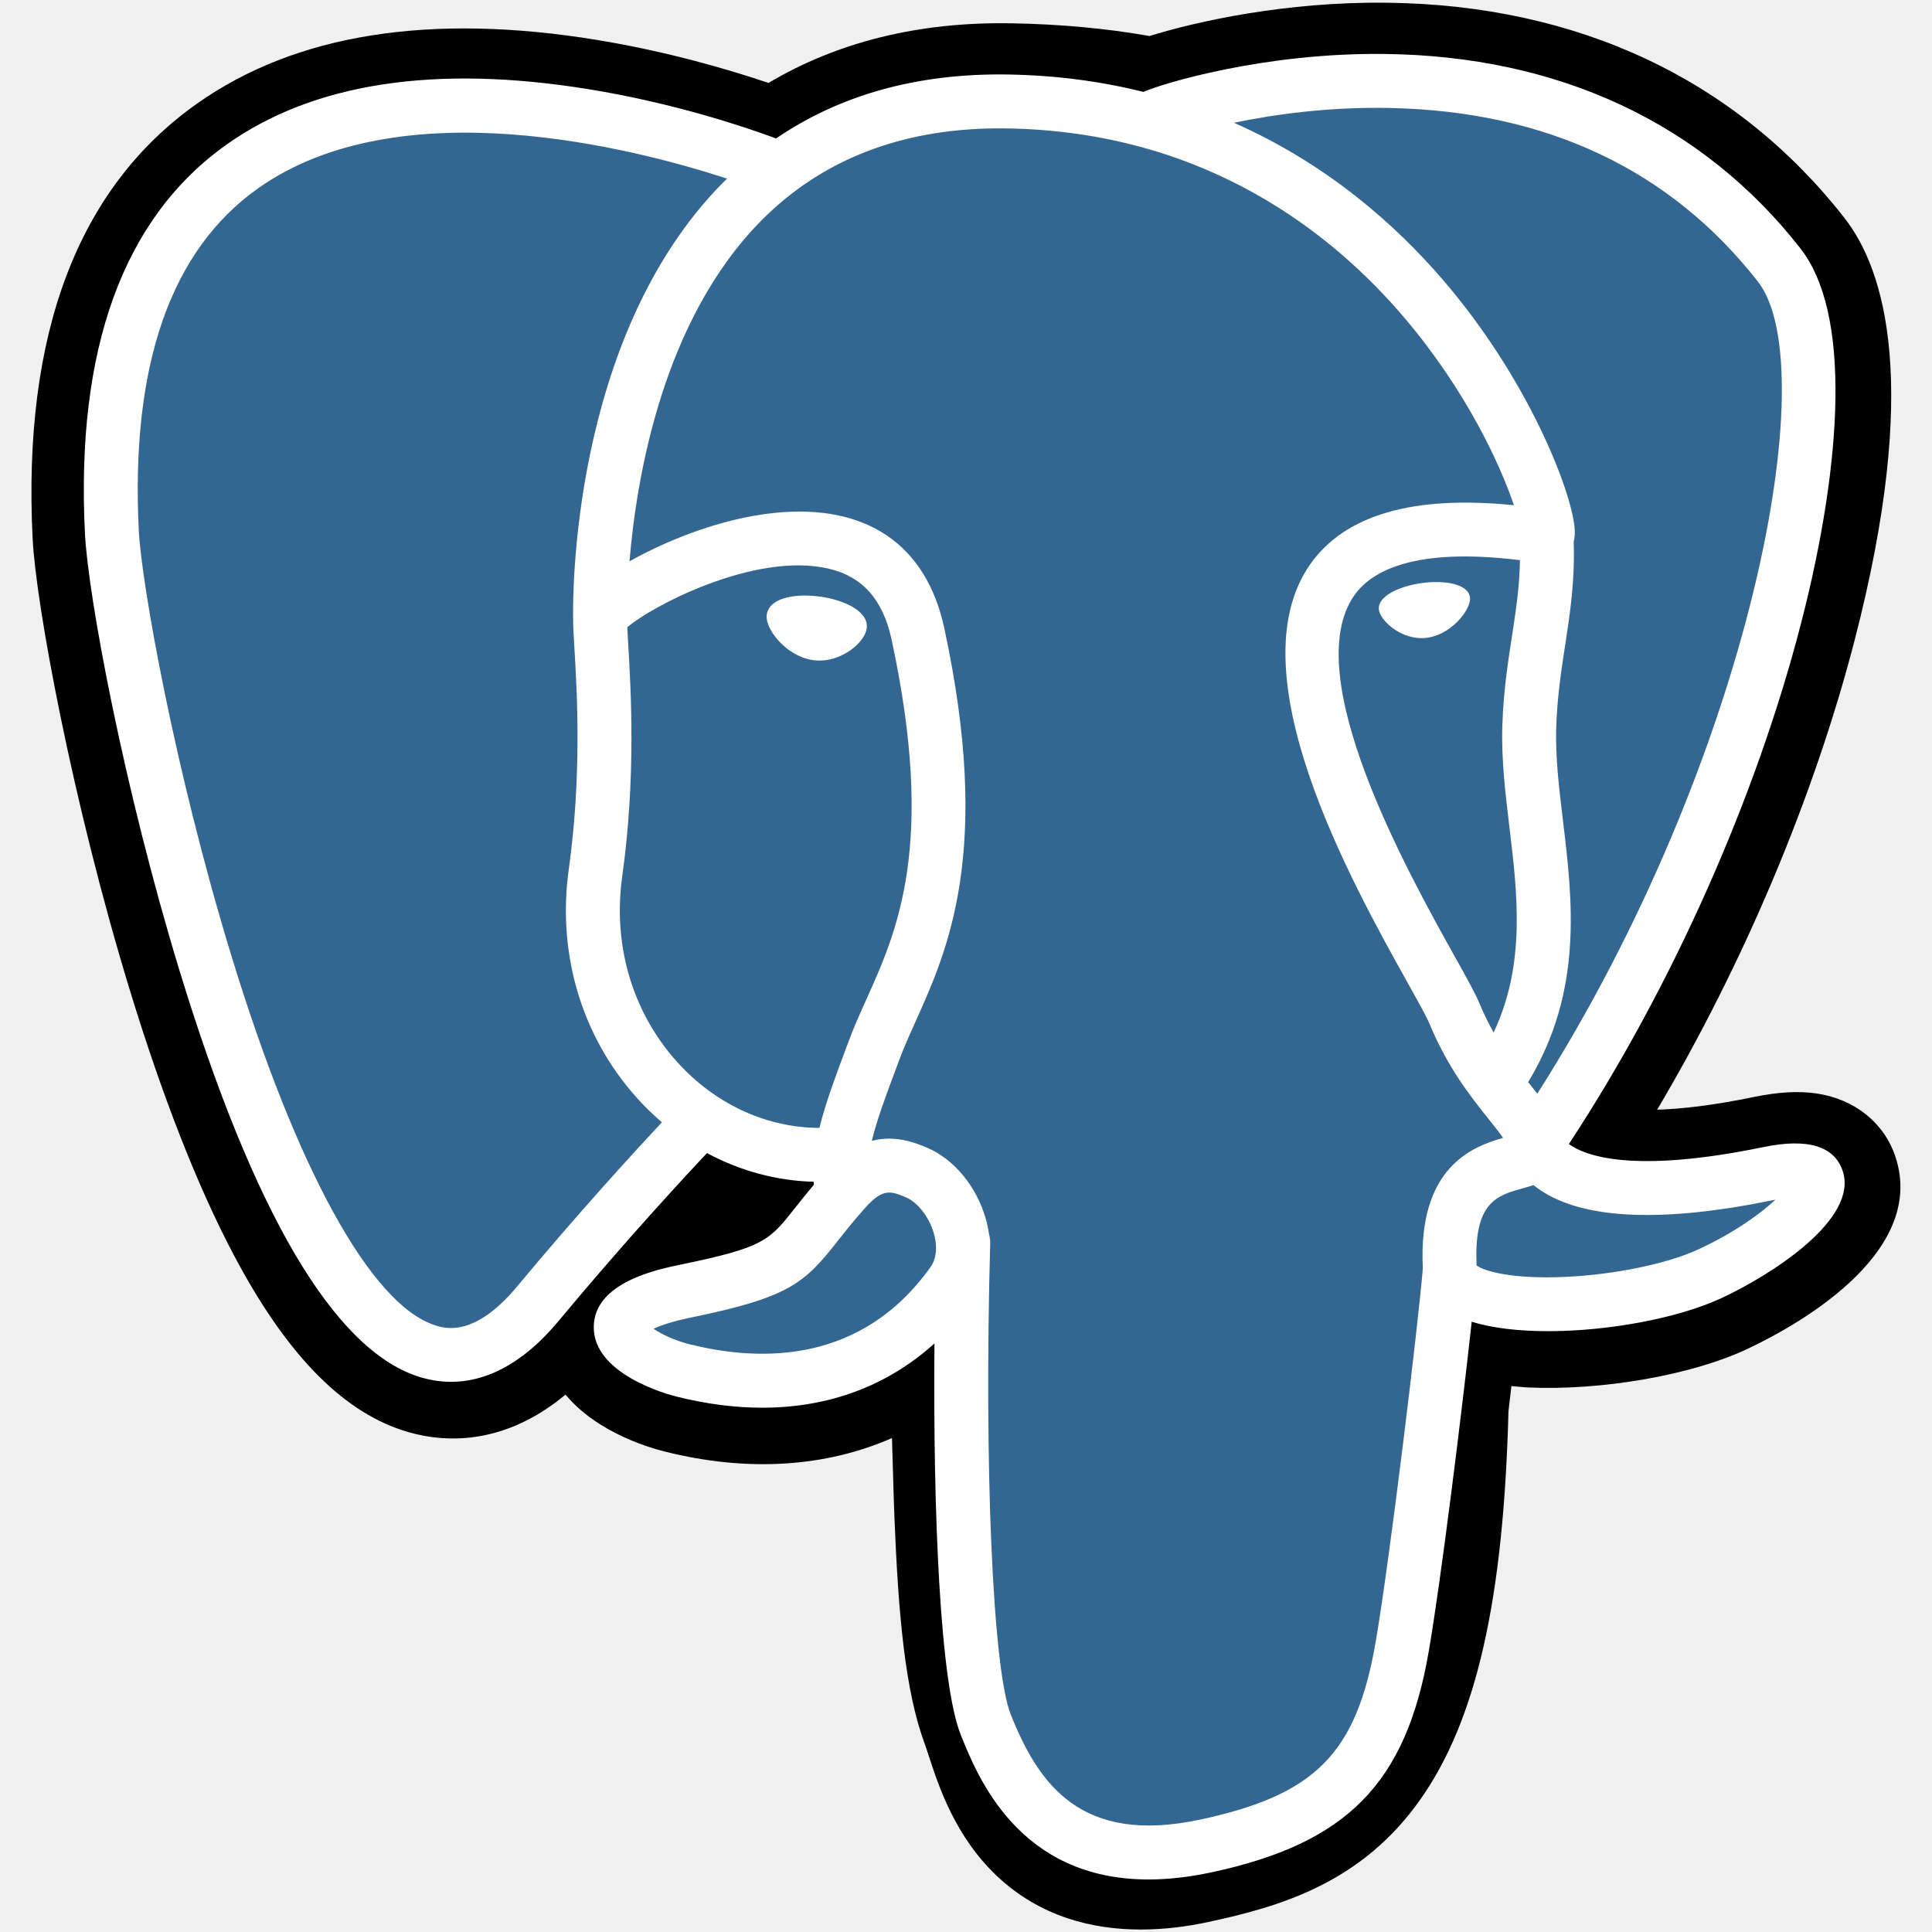
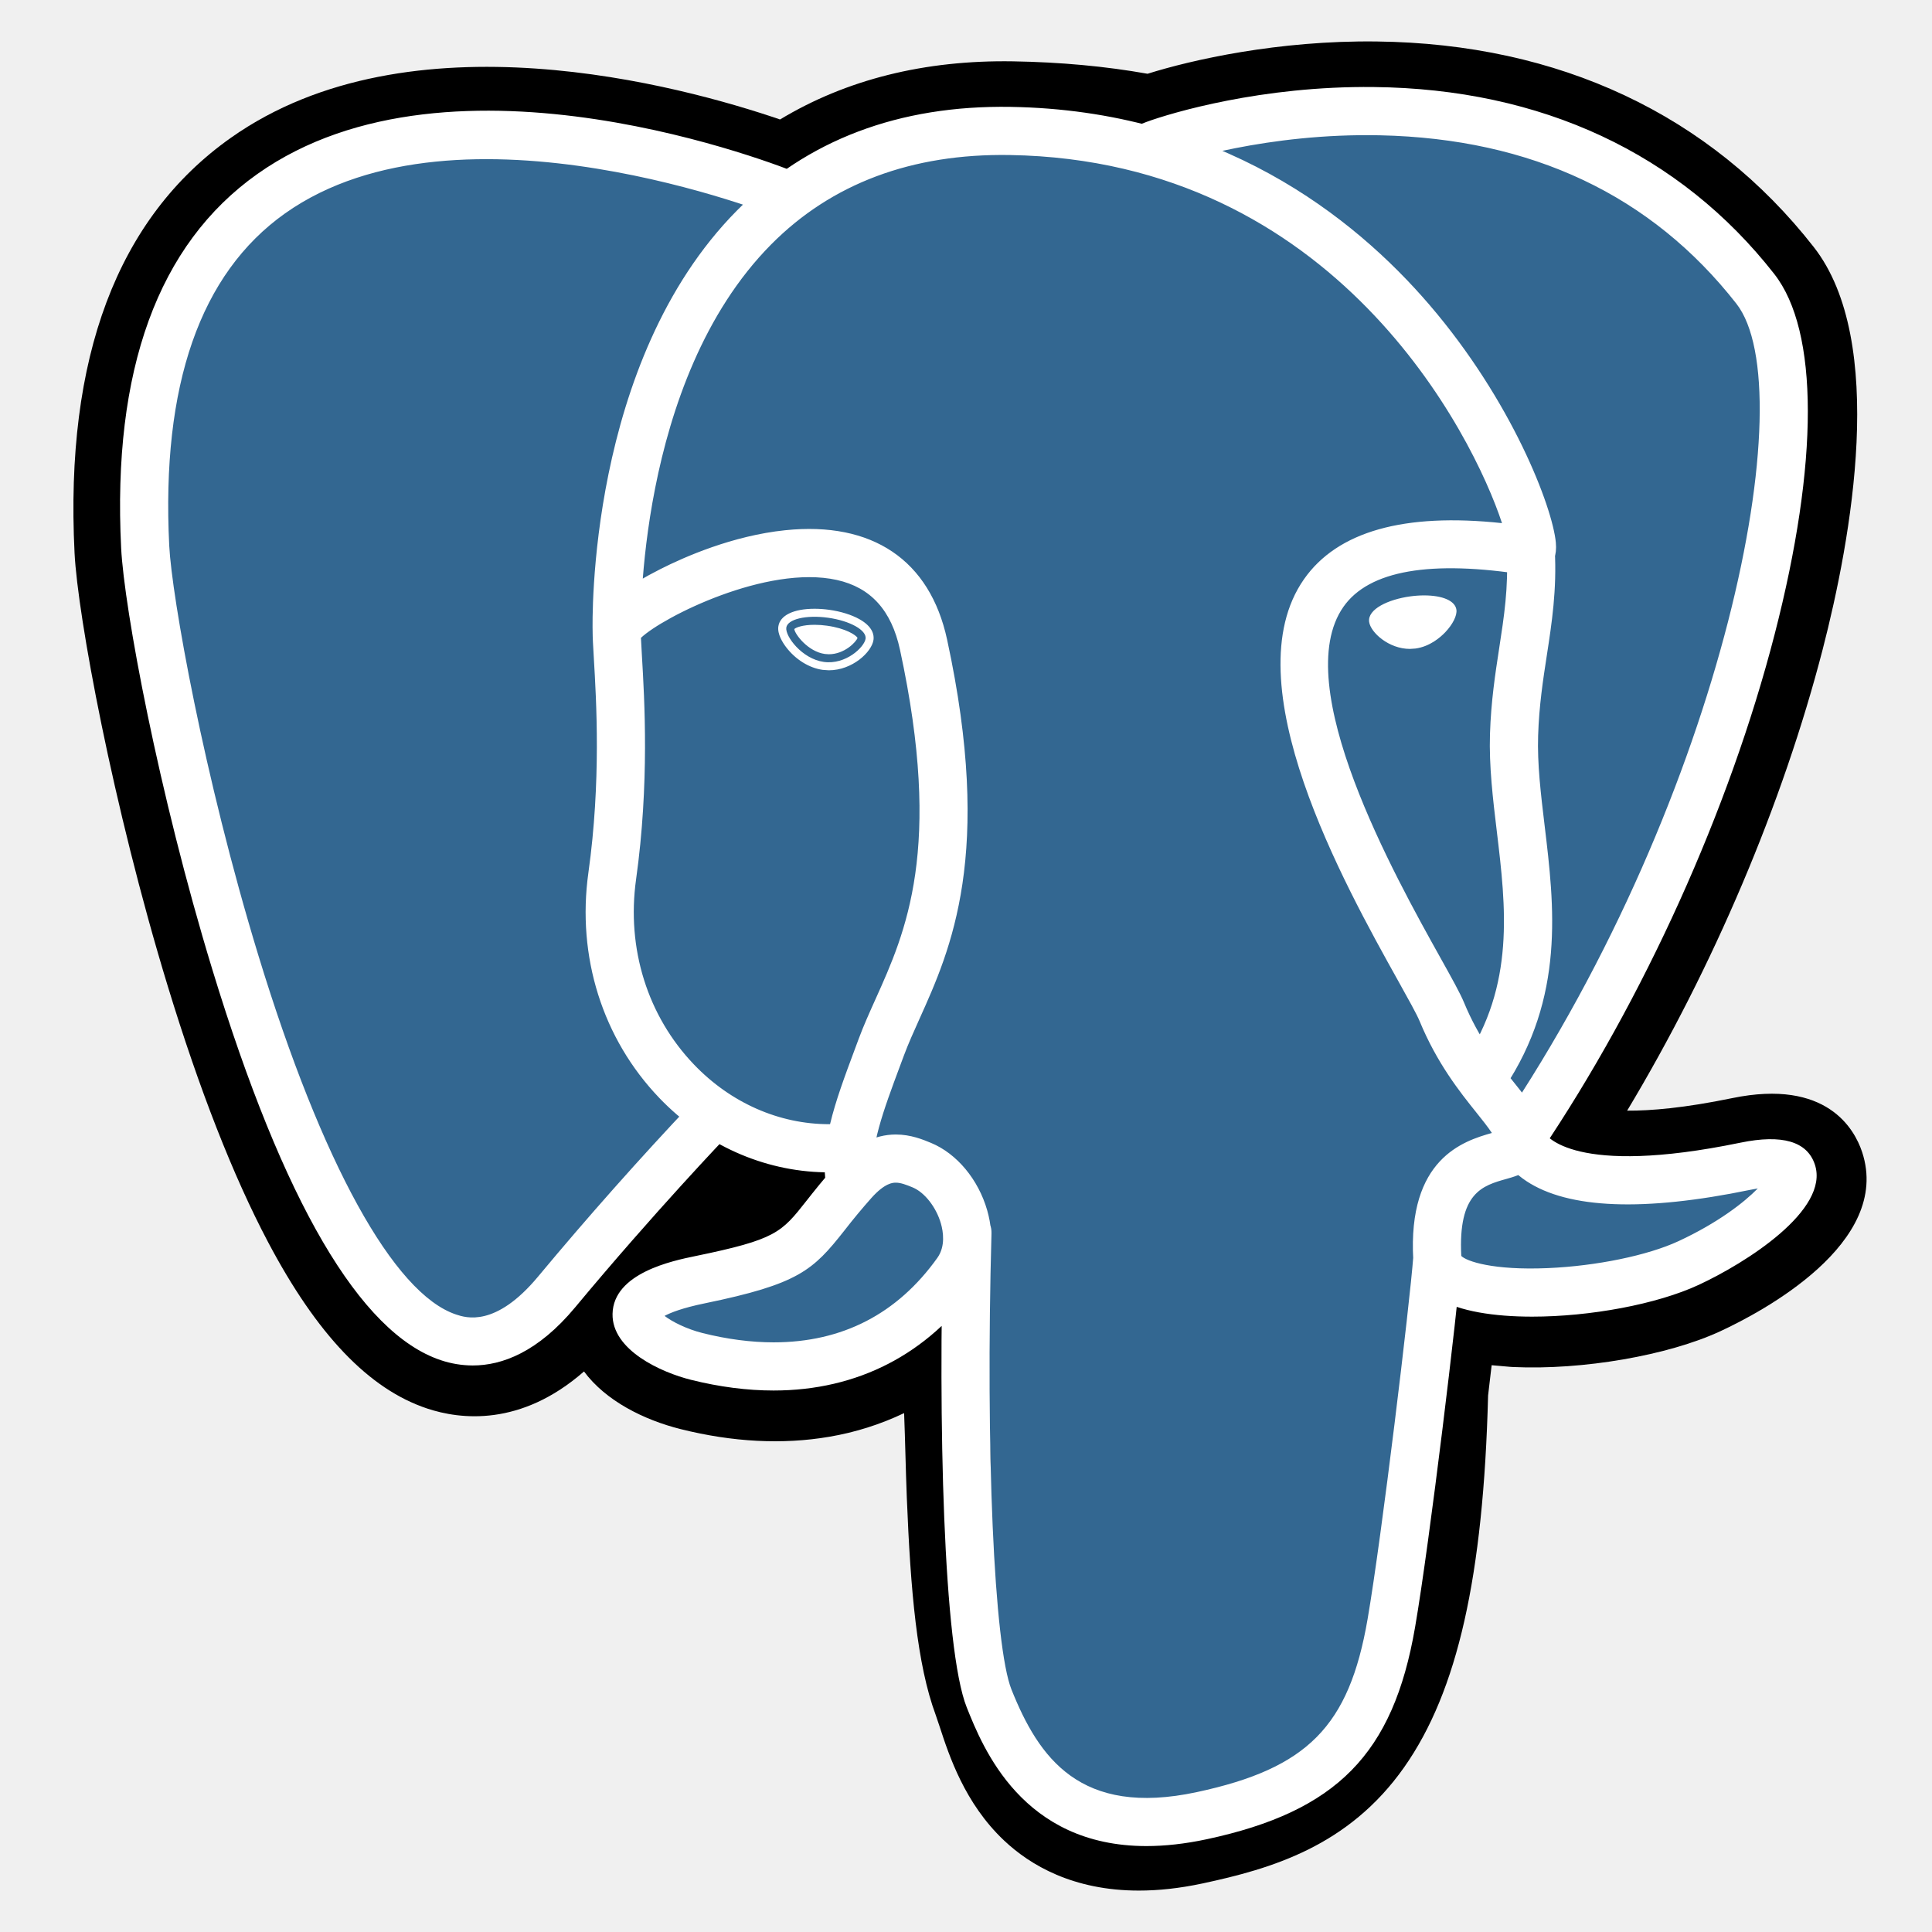
- <svg xmlns="http://www.w3.org/2000/svg" width="800px" height="800px" viewBox="-4 0 264 264" preserveAspectRatio="xMinYMin meet">
-   <path d="M255.008 158.086c-1.535-4.649-5.556-7.887-10.756-8.664-2.452-.366-5.26-.21-8.583.475-5.792 1.195-10.089 1.65-13.225 1.738 11.837-19.985 21.462-42.775 27.003-64.228 8.96-34.689 4.172-50.492-1.423-57.64C233.217 10.847 211.614.683 185.552.372c-13.903-.17-26.108 2.575-32.475 4.549-5.928-1.046-12.302-1.63-18.99-1.738-12.537-.2-23.614 2.533-33.079 8.15-5.24-1.772-13.65-4.27-23.362-5.864-22.842-3.75-41.252-.828-54.718 8.685C6.622 25.672-.937 45.684.461 73.634c.444 8.874 5.408 35.874 13.224 61.48 4.492 14.718 9.282 26.94 14.237 36.33 7.027 13.315 14.546 21.156 22.987 23.972 4.731 1.576 13.327 2.68 22.368-4.85 1.146 1.388 2.675 2.767 4.704 4.048 2.577 1.625 5.728 2.953 8.875 3.74 11.341 2.835 21.964 2.126 31.027-1.848.056 1.612.099 3.152.135 4.482.06 2.157.12 4.272.199 6.25.537 13.374 1.447 23.773 4.143 31.049.148.4.347 1.01.557 1.657 1.345 4.118 3.594 11.012 9.316 16.411 5.925 5.593 13.092 7.308 19.656 7.308 3.292 0 6.433-.432 9.188-1.022 9.82-2.105 20.973-5.311 29.041-16.799 7.628-10.86 11.336-27.217 12.007-52.99.087-.729.167-1.425.244-2.088l.16-1.362 1.797.158.463.031c10.002.456 22.232-1.665 29.743-5.154 5.935-2.754 24.954-12.795 20.476-26.351" />
-   <path d="M237.906 160.722c-29.74 6.135-31.785-3.934-31.785-3.934 31.4-46.593 44.527-105.736 33.2-120.211-30.904-39.485-84.399-20.811-85.292-20.327l-.287.052c-5.876-1.22-12.451-1.946-19.842-2.067-13.456-.22-23.664 3.528-31.41 9.402 0 0-95.43-39.314-90.991 49.444.944 18.882 27.064 142.873 58.218 105.422 11.387-13.695 22.39-25.274 22.39-25.274 5.464 3.63 12.006 5.482 18.864 4.817l.533-.452c-.166 1.7-.09 3.363.213 5.332-8.026 8.967-5.667 10.541-21.711 13.844-16.235 3.346-6.698 9.302-.471 10.86 7.549 1.887 25.013 4.561 36.813-11.958l-.47 1.885c3.144 2.519 5.352 16.383 4.982 28.952-.37 12.568-.617 21.197 1.86 27.937 2.479 6.74 4.948 21.905 26.04 17.386 17.623-3.777 26.756-13.564 28.027-29.89.901-11.606 2.942-9.89 3.07-20.267l1.637-4.912c1.887-15.733.3-20.809 11.157-18.448l2.64.232c7.99.363 18.45-1.286 24.589-4.139 13.218-6.134 21.058-16.377 8.024-13.686h.002" fill="#336791" />
-   <path d="M108.076 81.525c-2.68-.373-5.107-.028-6.335.902-.69.523-.904 1.129-.962 1.546-.154 1.105.62 2.327 1.096 2.957 1.346 1.784 3.312 3.01 5.258 3.28.282.04.563.058.842.058 3.245 0 6.196-2.527 6.456-4.392.325-2.336-3.066-3.893-6.355-4.35M196.86 81.599c-.256-1.831-3.514-2.353-6.606-1.923-3.088.43-6.082 1.824-5.832 3.659.2 1.427 2.777 3.863 5.827 3.863.258 0 .518-.017.78-.054 2.036-.282 3.53-1.575 4.24-2.32 1.08-1.136 1.706-2.402 1.591-3.225" fill="#FFF" />
-   <path d="M247.802 160.025c-1.134-3.429-4.784-4.532-10.848-3.28-18.005 3.716-24.453 1.142-26.57-.417 13.995-21.32 25.508-47.092 31.719-71.137 2.942-11.39 4.567-21.968 4.7-30.59.147-9.463-1.465-16.417-4.789-20.665-13.402-17.125-33.072-26.311-56.882-26.563-16.369-.184-30.199 4.005-32.88 5.183-5.646-1.404-11.801-2.266-18.502-2.376-12.288-.199-22.91 2.743-31.704 8.74-3.82-1.422-13.692-4.811-25.765-6.756-20.872-3.36-37.458-.814-49.294 7.571-14.123 10.006-20.643 27.892-19.38 53.16.425 8.501 5.269 34.653 12.913 59.698 10.062 32.964 21 51.625 32.508 55.464 1.347.449 2.9.763 4.613.763 4.198 0 9.345-1.892 14.7-8.33a529.832 529.832 0 0 1 20.261-22.926c4.524 2.428 9.494 3.784 14.577 3.92.01.133.023.266.035.398a117.66 117.66 0 0 0-2.57 3.175c-3.522 4.471-4.255 5.402-15.592 7.736-3.225.666-11.79 2.431-11.916 8.435-.136 6.56 10.125 9.315 11.294 9.607 4.074 1.02 7.999 1.523 11.742 1.523 9.103 0 17.114-2.992 23.516-8.781-.197 23.386.778 46.43 3.586 53.451 2.3 5.748 7.918 19.795 25.664 19.794 2.604 0 5.47-.303 8.623-.979 18.521-3.97 26.564-12.156 29.675-30.203 1.665-9.645 4.522-32.676 5.866-45.03 2.836.885 6.487 1.29 10.434 1.289 8.232 0 17.731-1.749 23.688-4.514 6.692-3.108 18.768-10.734 16.578-17.36zm-44.106-83.48c-.061 3.647-.563 6.958-1.095 10.414-.573 3.717-1.165 7.56-1.314 12.225-.147 4.54.42 9.26.968 13.825 1.108 9.22 2.245 18.712-2.156 28.078a36.508 36.508 0 0 1-1.95-4.009c-.547-1.326-1.735-3.456-3.38-6.404-6.399-11.476-21.384-38.35-13.713-49.316 2.285-3.264 8.084-6.62 22.64-4.813zm-17.644-61.787c21.334.471 38.21 8.452 50.158 23.72 9.164 11.711-.927 64.998-30.14 110.969a171.33 171.33 0 0 0-.886-1.117l-.37-.462c7.549-12.467 6.073-24.802 4.759-35.738-.54-4.488-1.05-8.727-.92-12.709.134-4.22.692-7.84 1.232-11.34.663-4.313 1.338-8.776 1.152-14.037.139-.552.195-1.204.122-1.978-.475-5.045-6.235-20.144-17.975-33.81-6.422-7.475-15.787-15.84-28.574-21.482 5.5-1.14 13.021-2.203 21.442-2.016zM66.674 175.778c-5.9 7.094-9.974 5.734-11.314 5.288-8.73-2.912-18.86-21.364-27.791-50.624-7.728-25.318-12.244-50.777-12.602-57.916-1.128-22.578 4.345-38.313 16.268-46.769 19.404-13.76 51.306-5.524 64.125-1.347-.184.182-.376.352-.558.537-21.036 21.244-20.537 57.54-20.485 59.759-.002.856.07 2.068.168 3.735.362 6.105 1.036 17.467-.764 30.334-1.672 11.957 2.014 23.66 10.111 32.109a36.275 36.275 0 0 0 2.617 2.468c-3.604 3.86-11.437 12.396-19.775 22.426zm22.479-29.993c-6.526-6.81-9.49-16.282-8.133-25.99 1.9-13.592 1.199-25.43.822-31.79-.053-.89-.1-1.67-.127-2.285 3.073-2.725 17.314-10.355 27.47-8.028 4.634 1.061 7.458 4.217 8.632 9.645 6.076 28.103.804 39.816-3.432 49.229-.873 1.939-1.698 3.772-2.402 5.668l-.546 1.466c-1.382 3.706-2.668 7.152-3.465 10.424-6.938-.02-13.687-2.984-18.819-8.34zm1.065 37.9c-2.026-.506-3.848-1.385-4.917-2.114.893-.42 2.482-.992 5.238-1.56 13.337-2.745 15.397-4.683 19.895-10.394 1.031-1.31 2.2-2.794 3.819-4.602l.002-.002c2.411-2.7 3.514-2.242 5.514-1.412 1.621.67 3.2 2.702 3.84 4.938.303 1.056.643 3.06-.47 4.62-9.396 13.156-23.088 12.987-32.921 10.526zm69.799 64.952c-16.316 3.496-22.093-4.829-25.9-14.346-2.457-6.144-3.665-33.85-2.808-64.447.011-.407-.047-.8-.159-1.17a15.444 15.444 0 0 0-.456-2.162c-1.274-4.452-4.379-8.176-8.104-9.72-1.48-.613-4.196-1.738-7.46-.903.696-2.868 1.903-6.107 3.212-9.614l.549-1.475c.618-1.663 1.394-3.386 2.214-5.21 4.433-9.848 10.504-23.337 3.915-53.81-2.468-11.414-10.71-16.988-23.204-15.693-7.49.775-14.343 3.797-17.761 5.53-.735.372-1.407.732-2.035 1.082.954-11.5 4.558-32.992 18.04-46.59 8.489-8.56 19.794-12.788 33.568-12.56 27.14.444 44.544 14.372 54.366 25.979 8.464 10.001 13.047 20.076 14.876 25.51-13.755-1.399-23.11 1.316-27.852 8.096-10.317 14.748 5.644 43.372 13.315 57.129 1.407 2.521 2.621 4.7 3.003 5.626 2.498 6.054 5.732 10.096 8.093 13.046.724.904 1.426 1.781 1.96 2.547-4.166 1.201-11.649 3.976-10.967 17.847-.55 6.96-4.461 39.546-6.448 51.059-2.623 15.21-8.22 20.875-23.957 24.25zm68.104-77.936c-4.26 1.977-11.389 3.46-18.161 3.779-7.48.35-11.288-.838-12.184-1.569-.42-8.644 2.797-9.547 6.202-10.503.535-.15 1.057-.297 1.561-.473.313.255.656.508 1.032.756 6.012 3.968 16.735 4.396 31.874 1.271l.166-.033c-2.042 1.909-5.536 4.471-10.49 6.772z" fill="#FFF" />
+ <svg xmlns="http://www.w3.org/2000/svg" viewBox="0 0 128 128">
+   <path d="M93.809 92.112c.785-6.533.55-7.492 5.416-6.433l1.235.108c3.742.17 8.637-.602 11.513-1.938 6.191-2.873 9.861-7.668 3.758-6.409-13.924 2.873-14.881-1.842-14.881-1.842 14.703-21.815 20.849-49.508 15.543-56.287-14.47-18.489-39.517-9.746-39.936-9.52l-.134.025c-2.751-.571-5.83-.912-9.289-.968-6.301-.104-11.082 1.652-14.709 4.402 0 0-44.683-18.409-42.604 23.151.442 8.841 12.672 66.898 27.26 49.362 5.332-6.412 10.484-11.834 10.484-11.834 2.558 1.699 5.622 2.567 8.834 2.255l.249-.212c-.078.796-.044 1.575.099 2.497-3.757 4.199-2.653 4.936-10.166 6.482-7.602 1.566-3.136 4.355-.221 5.084 3.535.884 11.712 2.136 17.238-5.598l-.22.882c1.474 1.18 1.375 8.477 1.583 13.69.209 5.214.558 10.079 1.621 12.948 1.063 2.868 2.317 10.256 12.191 8.14 8.252-1.764 14.561-4.309 15.136-27.985" />
+   <path d="M75.458 125.256c-4.367 0-7.211-1.689-8.938-3.32-2.607-2.46-3.641-5.629-4.259-7.522l-.267-.79c-1.244-3.358-1.666-8.193-1.916-14.419-.038-.935-.064-1.898-.093-2.919-.021-.747-.047-1.684-.085-2.664a18.8 18.8 0 01-4.962 1.568c-3.079.526-6.389.356-9.84-.507-2.435-.609-4.965-1.871-6.407-3.82-4.203 3.681-8.212 3.182-10.396 2.453-3.853-1.285-7.301-4.896-10.542-11.037-2.309-4.375-4.542-10.075-6.638-16.943-3.65-11.96-5.969-24.557-6.175-28.693C4.292 23.698 7.777 14.44 15.296 9.129 27.157.751 45.128 5.678 51.68 7.915c4.402-2.653 9.581-3.944 15.433-3.851 3.143.051 6.136.327 8.916.823 2.9-.912 8.628-2.221 15.185-2.139 12.081.144 22.092 4.852 28.949 13.615 4.894 6.252 2.474 19.381.597 26.651-2.642 10.226-7.271 21.102-12.957 30.57 1.544.011 3.781-.174 6.961-.831 6.274-1.295 8.109 2.069 8.607 3.575 1.995 6.042-6.677 10.608-9.382 11.864-3.466 1.609-9.117 2.589-13.745 2.377l-.202-.013-1.216-.107-.12 1.014-.116.991c-.311 11.999-2.025 19.598-5.552 24.619-3.697 5.264-8.835 6.739-13.361 7.709-1.544.33-2.947.474-4.219.474zm-9.19-43.671c2.819 2.256 3.066 6.501 3.287 14.434.028.99.054 1.927.089 2.802.106 2.65.355 8.855 1.327 11.477.137.371.26.747.39 1.146 1.083 3.316 1.626 4.979 6.309 3.978 3.931-.843 5.952-1.599 7.534-3.851 2.299-3.274 3.585-9.86 3.821-19.575l4.783.116-4.75-.57.14-1.186c.455-3.91.783-6.734 3.396-8.602 2.097-1.498 4.486-1.353 6.389-1.01-2.091-1.58-2.669-3.433-2.823-4.193l-.399-1.965 1.121-1.663c6.457-9.58 11.781-21.354 14.609-32.304 2.906-11.251 2.02-17.226 1.134-18.356-11.729-14.987-32.068-8.799-34.192-8.097l-.359.194-1.8.335-.922-.191c-2.542-.528-5.366-.82-8.393-.869-4.756-.08-8.593 1.044-11.739 3.431l-2.183 1.655-2.533-1.043c-5.412-2.213-21.308-6.662-29.696-.721-4.656 3.298-6.777 9.76-6.305 19.207.156 3.119 2.275 14.926 5.771 26.377 4.831 15.825 9.221 21.082 11.054 21.693.32.108 1.15-.537 1.976-1.529a270.708 270.708 0 0110.694-12.07l2.77-2.915 3.349 2.225c1.35.897 2.839 1.406 4.368 1.502l7.987-6.812-1.157 11.808c-.026.265-.039.626.065 1.296l.348 2.238-1.51 1.688-.174.196 4.388 2.025 1.836-2.301z" />
+   <path fill="#336791" d="M115.731 77.44c-13.925 2.873-14.882-1.842-14.882-1.842 14.703-21.816 20.849-49.51 15.545-56.287C101.924.823 76.875 9.566 76.457 9.793l-.135.024c-2.751-.571-5.83-.911-9.291-.967-6.301-.103-11.08 1.652-14.707 4.402 0 0-44.684-18.408-42.606 23.151.442 8.842 12.672 66.899 27.26 49.363 5.332-6.412 10.483-11.834 10.483-11.834 2.559 1.699 5.622 2.567 8.833 2.255l.25-.212c-.078.796-.042 1.575.1 2.497-3.758 4.199-2.654 4.936-10.167 6.482-7.602 1.566-3.136 4.355-.22 5.084 3.534.884 11.712 2.136 17.237-5.598l-.221.882c1.473 1.18 2.507 7.672 2.334 13.557-.174 5.885-.29 9.926.871 13.082 1.16 3.156 2.316 10.256 12.192 8.14 8.252-1.768 12.528-6.351 13.124-13.995.422-5.435 1.377-4.631 1.438-9.49l.767-2.3c.884-7.367.14-9.743 5.225-8.638l1.235.108c3.742.17 8.639-.602 11.514-1.938 6.19-2.871 9.861-7.667 3.758-6.408z" />
+   <path fill="#fff" d="M75.957 122.307c-8.232 0-10.84-6.519-11.907-9.185-1.562-3.907-1.899-19.069-1.551-31.503a1.59 1.59 0 011.64-1.55 1.594 1.594 0 011.55 1.639c-.401 14.341.168 27.337 1.324 30.229 1.804 4.509 4.54 8.453 12.275 6.796 7.343-1.575 10.093-4.359 11.318-11.46.94-5.449 2.799-20.951 3.028-24.01a1.593 1.593 0 011.71-1.472 1.597 1.597 0 011.472 1.71c-.239 3.185-2.089 18.657-3.065 24.315-1.446 8.387-5.185 12.191-13.794 14.037-1.463.313-2.792.453-4 .454zM31.321 90.466a6.71 6.71 0 01-2.116-.35c-5.347-1.784-10.44-10.492-15.138-25.885-3.576-11.717-5.842-23.947-6.041-27.922-.589-11.784 2.445-20.121 9.02-24.778 13.007-9.216 34.888-.44 35.813-.062a1.596 1.596 0 01-1.207 2.955c-.211-.086-21.193-8.492-32.768-.285-5.622 3.986-8.203 11.392-7.672 22.011.167 3.349 2.284 15.285 5.906 27.149 4.194 13.742 8.967 22.413 13.096 23.79.648.216 2.62.873 5.439-2.517A245.272 245.272 0 0145.88 73.046a1.596 1.596 0 012.304 2.208c-.048.05-4.847 5.067-10.077 11.359-2.477 2.979-4.851 3.853-6.786 3.853zm69.429-13.445a1.596 1.596 0 01-1.322-2.487c14.863-22.055 20.08-48.704 15.612-54.414-5.624-7.186-13.565-10.939-23.604-11.156-7.433-.16-13.341 1.738-14.307 2.069l-.243.099c-.971.305-1.716-.227-1.997-.849a1.6 1.6 0 01.631-2.025c.046-.027.192-.089.429-.176l-.021.006.021-.007c1.641-.601 7.639-2.4 15.068-2.315 11.108.118 20.284 4.401 26.534 12.388 2.957 3.779 2.964 12.485.019 23.887-3.002 11.625-8.651 24.118-15.497 34.277-.306.457-.81.703-1.323.703zm.76 10.21c-2.538 0-4.813-.358-6.175-1.174-1.4-.839-1.667-1.979-1.702-2.584-.382-6.71 3.32-7.878 5.208-8.411-.263-.398-.637-.866-1.024-1.349-1.101-1.376-2.609-3.26-3.771-6.078-.182-.44-.752-1.463-1.412-2.648-3.579-6.418-11.026-19.773-6.242-26.612 2.214-3.165 6.623-4.411 13.119-3.716C97.6 28.837 88.5 10.625 66.907 10.271c-6.494-.108-11.82 1.889-15.822 5.93-8.96 9.049-8.636 25.422-8.631 25.586a1.595 1.595 0 11-3.19.084c-.02-.727-.354-17.909 9.554-27.916C53.455 9.272 59.559 6.96 66.96 7.081c13.814.227 22.706 7.25 27.732 13.101 5.479 6.377 8.165 13.411 8.386 15.759.165 1.746-1.088 2.095-1.341 2.147l-.576.013c-6.375-1.021-10.465-.312-12.156 2.104-3.639 5.201 3.406 17.834 6.414 23.229.768 1.376 1.322 2.371 1.576 2.985.988 2.396 2.277 4.006 3.312 5.3.911 1.138 1.7 2.125 1.982 3.283.131.23 1.99 2.98 13.021.703 2.765-.57 4.423-.083 4.93 1.45.997 3.015-4.597 6.532-7.694 7.97-2.775 1.29-7.204 2.106-11.036 2.106zm-4.696-4.021c.35.353 2.101.962 5.727.806 3.224-.138 6.624-.839 8.664-1.786 2.609-1.212 4.351-2.567 5.253-3.492l-.5.092c-7.053 1.456-12.042 1.262-14.828-.577a6.162 6.162 0 01-.54-.401c-.302.119-.581.197-.78.253-1.58.443-3.214.902-2.996 5.105zm-45.562 8.915c-1.752 0-3.596-.239-5.479-.71-1.951-.488-5.24-1.957-5.19-4.37.057-2.707 3.994-3.519 5.476-3.824 5.354-1.103 5.703-1.545 7.376-3.67.488-.619 1.095-1.39 1.923-2.314 1.229-1.376 2.572-2.073 3.992-2.073.989 0 1.8.335 2.336.558 1.708.708 3.133 2.42 3.719 4.467.529 1.847.276 3.625-.71 5.006-3.237 4.533-7.886 6.93-13.443 6.93zm-7.222-4.943c.481.372 1.445.869 2.518 1.137 1.631.408 3.213.615 4.705.615 4.546 0 8.196-1.882 10.847-5.594.553-.774.387-1.757.239-2.274-.31-1.083-1.08-2.068-1.873-2.397-.43-.178-.787-.314-1.115-.314-.176 0-.712 0-1.614 1.009a41.146 41.146 0 00-1.794 2.162c-2.084 2.646-3.039 3.544-9.239 4.821-1.513.31-2.289.626-2.674.835zm12.269-7.36a1.596 1.596 0 01-1.575-1.354 8.218 8.218 0 01-.08-.799c-4.064-.076-7.985-1.82-10.962-4.926-3.764-3.927-5.477-9.368-4.699-14.927.845-6.037.529-11.366.359-14.229-.047-.796-.081-1.371-.079-1.769.003-.505.013-1.844 4.489-4.113 1.592-.807 4.784-2.215 8.271-2.576 5.777-.597 9.585 1.976 10.725 7.246 3.077 14.228.244 20.521-1.825 25.117-.385.856-.749 1.664-1.04 2.447l-.257.69c-1.093 2.931-2.038 5.463-1.748 7.354a1.595 1.595 0 01-1.335 1.819l-.244.02zM42.464 42.26l.062 1.139c.176 2.974.504 8.508-.384 14.86-.641 4.585.759 9.06 3.843 12.276 2.437 2.542 5.644 3.945 8.94 3.945h.068c.369-1.555.982-3.197 1.642-4.966l.255-.686c.329-.884.714-1.74 1.122-2.646 1.991-4.424 4.47-9.931 1.615-23.132-.565-2.615-1.936-4.128-4.189-4.627-4.628-1.022-11.525 2.459-12.974 3.837zm9.63-.677c-.08.564 1.033 2.07 2.485 2.271 1.449.203 2.689-.975 2.768-1.539.079-.564-1.033-1.186-2.485-1.388-1.451-.202-2.691.092-2.768.656zm2.818 2.826l-.407-.028c-.9-.125-1.81-.692-2.433-1.518-.219-.29-.576-.852-.505-1.354.101-.736.999-1.177 2.4-1.177.313 0 .639.023.967.069.766.106 1.477.327 2.002.62.91.508.977 1.075.936 1.368-.112.813-1.405 2.02-2.96 2.02zm-2.289-2.732c.045.348.907 1.496 2.029 1.651l.261.018c1.036 0 1.81-.815 1.901-1.082-.096-.182-.762-.634-2.025-.81a5.823 5.823 0 00-.821-.059c-.812 0-1.243.183-1.345.282zm43.605-1.245c.079.564-1.033 2.07-2.484 2.272-1.45.202-2.691-.975-2.771-1.539-.076-.564 1.036-1.187 2.486-1.388 1.45-.203 2.689.092 2.769.655zm-2.819 2.56c-1.396 0-2.601-1.086-2.7-1.791-.115-.846 1.278-1.489 2.712-1.688.316-.044.629-.066.93-.066 1.238 0 2.058.363 2.14.949.053.379-.238.964-.739 1.492-.331.347-1.026.948-1.973 1.079l-.37.025zm.943-3.013c-.276 0-.564.021-.856.061-1.441.201-2.301.779-2.259 1.089.048.341.968 1.332 2.173 1.332l.297-.021c.787-.109 1.378-.623 1.66-.919.443-.465.619-.903.598-1.052-.028-.198-.56-.49-1.613-.49zm3.965 32.843a1.594 1.594 0 01-1.324-2.483c3.398-5.075 2.776-10.25 2.175-15.255-.257-2.132-.521-4.337-.453-6.453.07-2.177.347-3.973.614-5.71.317-2.058.617-4.002.493-6.31a1.595 1.595 0 113.186-.172c.142 2.638-.197 4.838-.525 6.967-.253 1.643-.515 3.342-.578 5.327-.061 1.874.178 3.864.431 5.97.64 5.322 1.365 11.354-2.691 17.411a1.596 1.596 0 01-1.328.708z" />
</svg>
